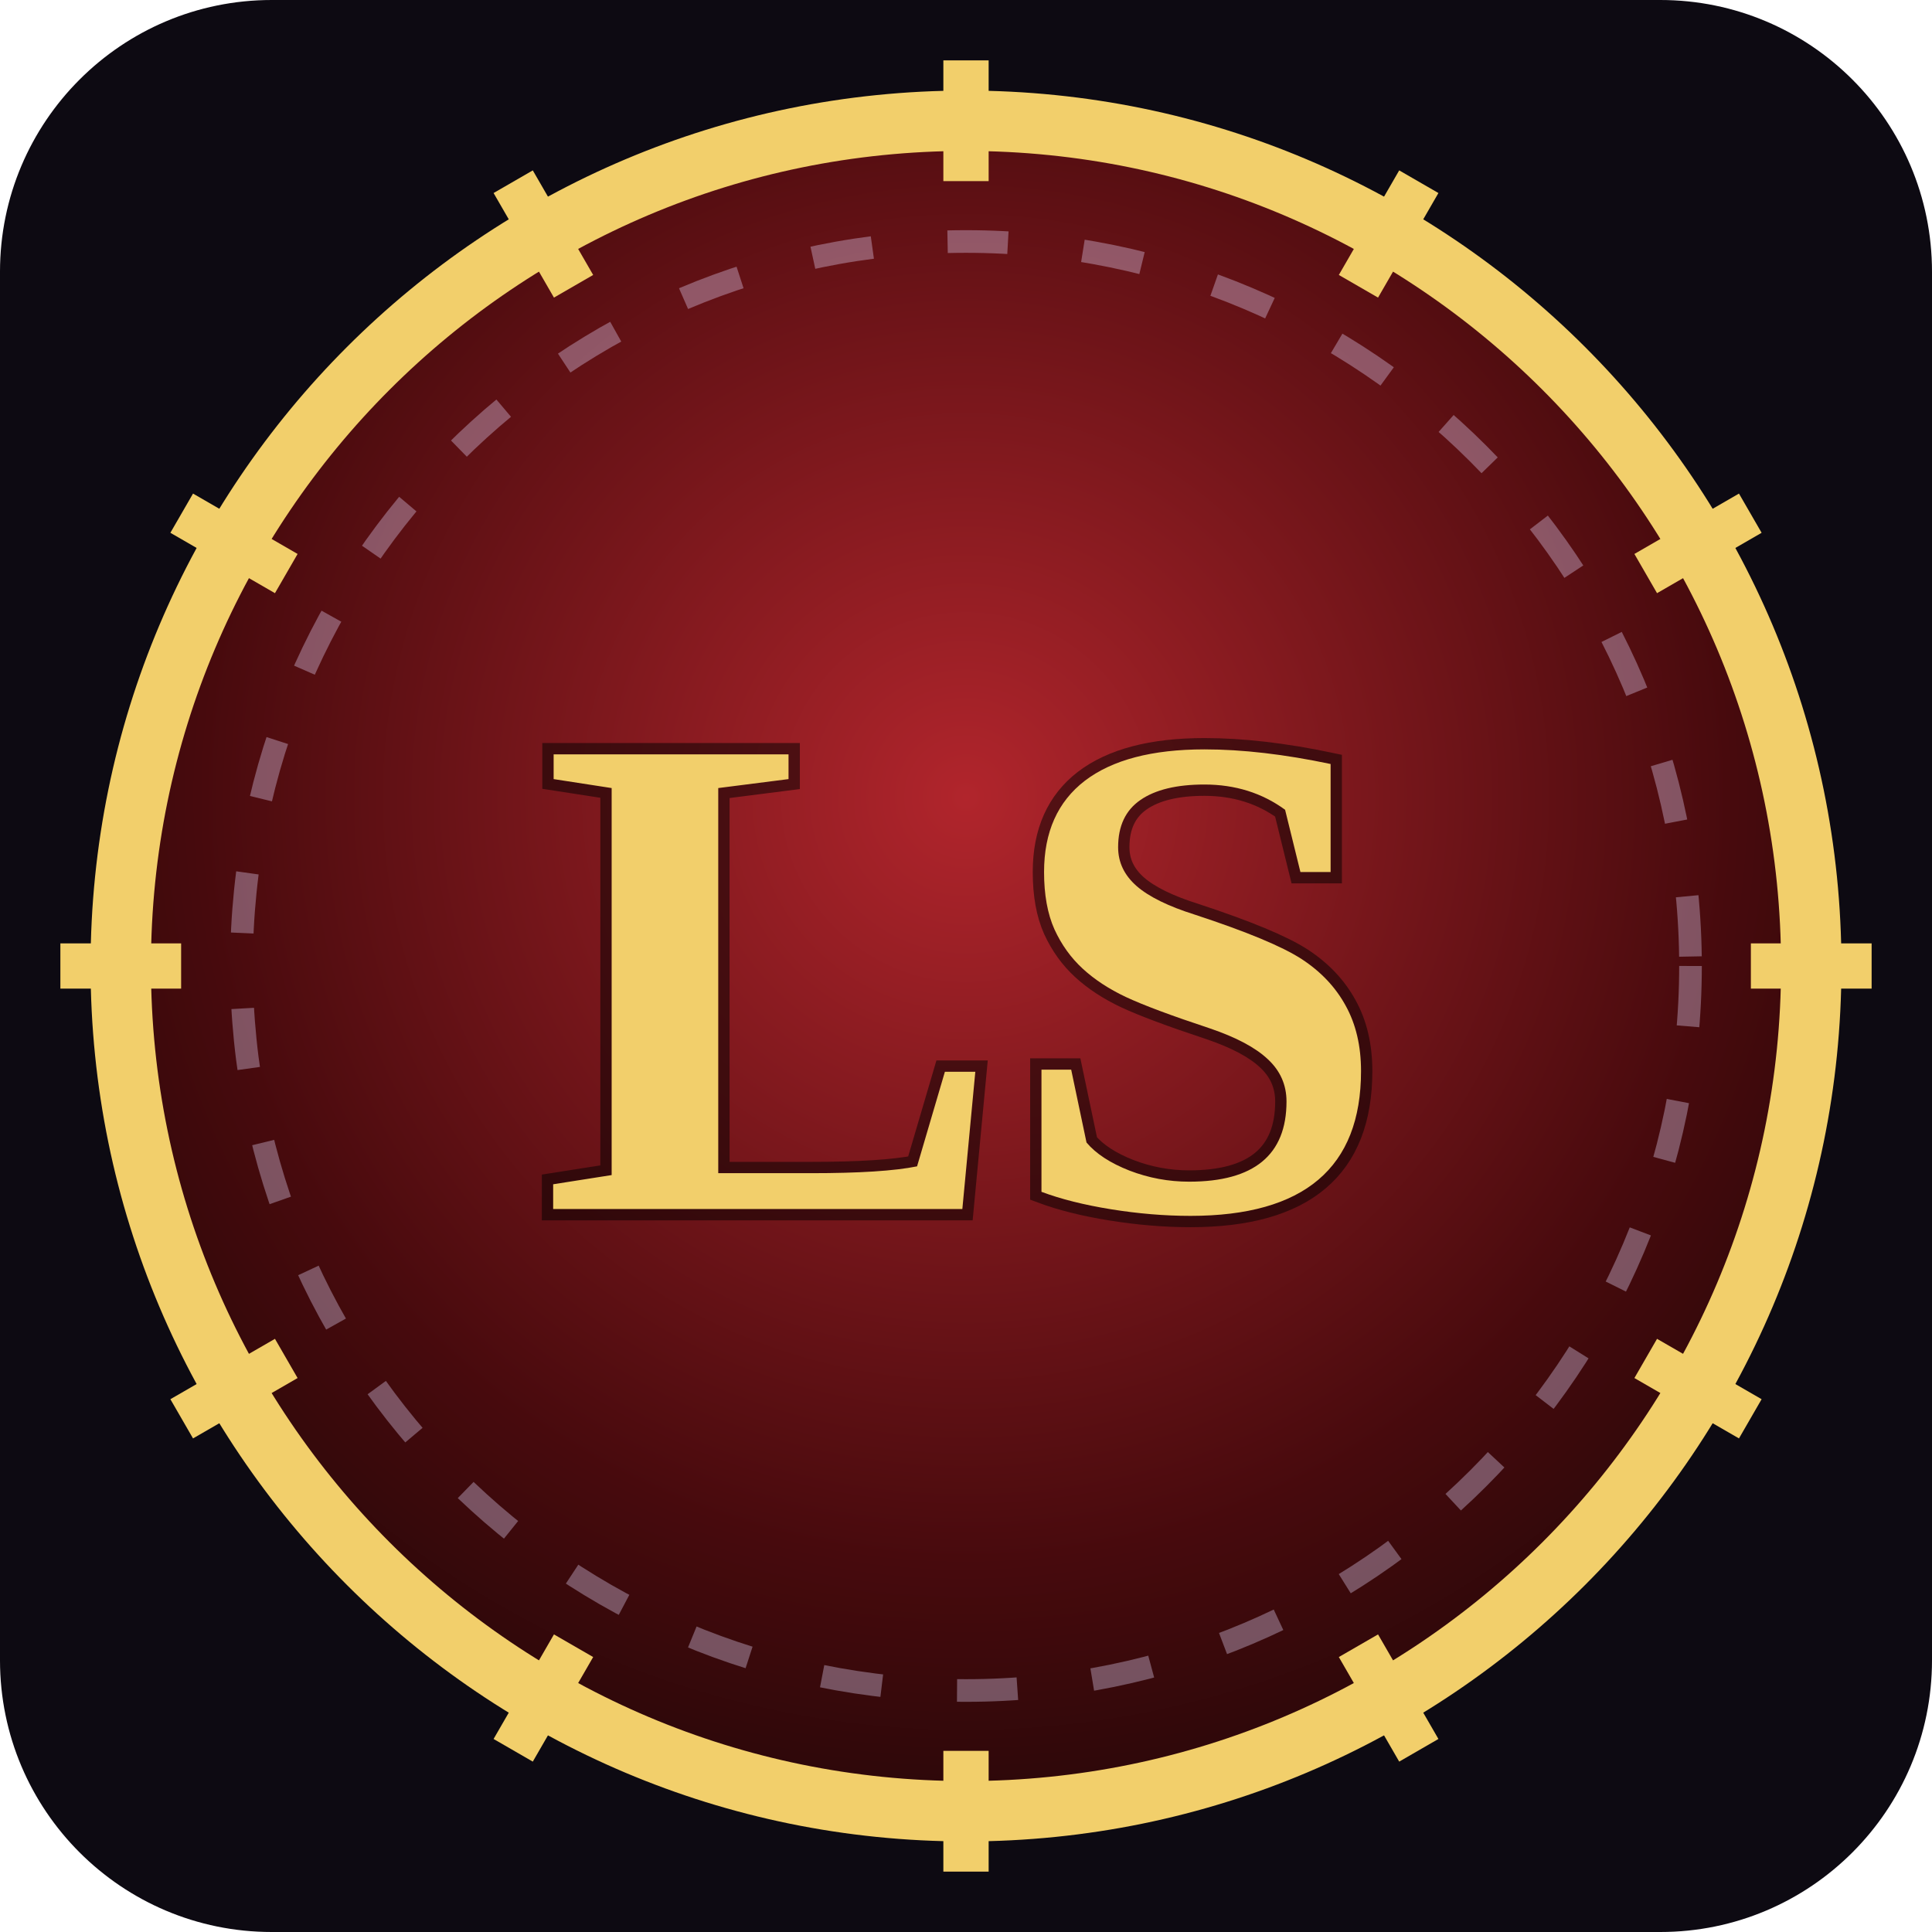
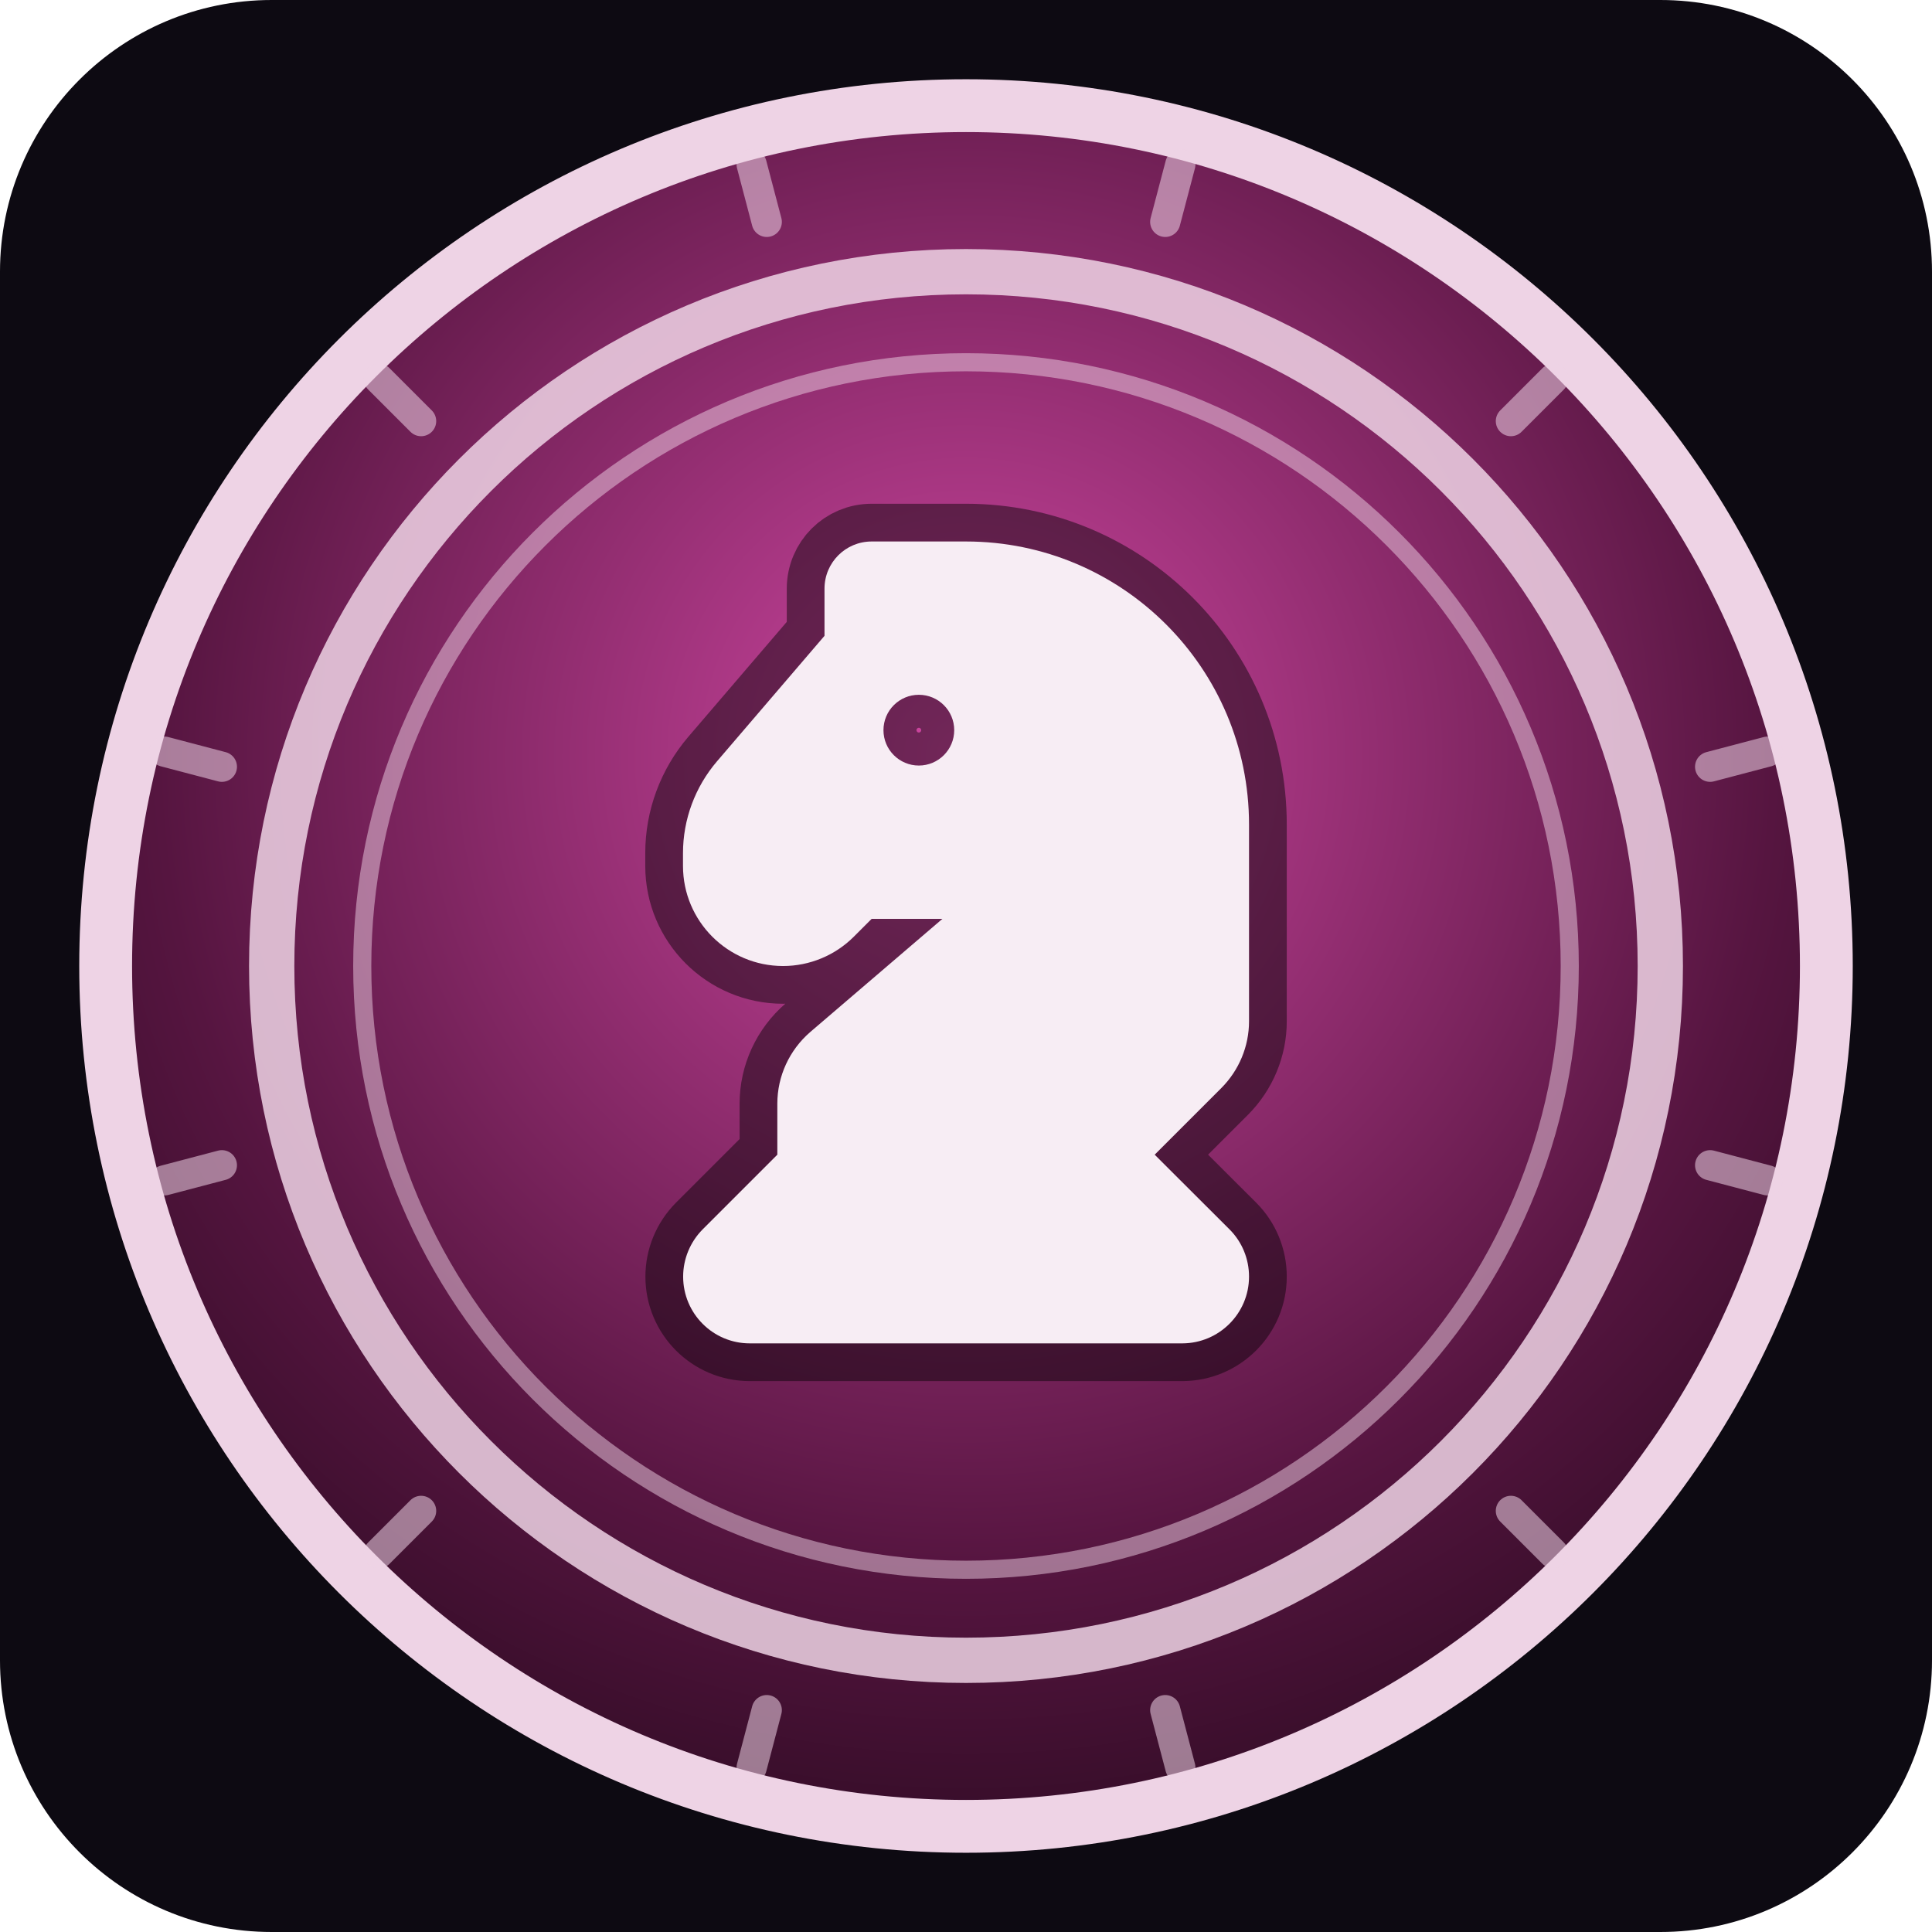
- <svg xmlns="http://www.w3.org/2000/svg" viewBox="0 0 128 128">
+ <svg xmlns="http://www.w3.org/2000/svg" viewBox="0 0 128 128" role="img" aria-label="laplace s demon domain">
  <defs>
-     <radialGradient id="g" cx="50%" cy="40%" r="65%">
-       <stop offset="0%" stop-color="hsl(357,65%,42%)" />
-       <stop offset="70%" stop-color="hsl(357,75%,16%)" />
-       <stop offset="100%" stop-color="hsl(357,65%,8%)" />
+     <radialGradient id="g" cx="50%" cy="38%" r="68%">
+       <stop offset="0%" stop-color="hsl(320,60%,55%)" />
+       <stop offset="68%" stop-color="hsl(320,60%,21%)" />
+       <stop offset="100%" stop-color="hsl(320,60%,10%)" />
    </radialGradient>
  </defs>
  <rect width="128" height="128" rx="18" fill="#0d0a12" />
-   <circle cx="64" cy="64" r="56" fill="url(#g)" />
-   <circle cx="64" cy="64" r="56" fill="none" stroke="#f2cf6b" stroke-width="4" />
-   <circle cx="64" cy="64" r="48" fill="none" stroke="#e8d9ff" stroke-opacity=".35" stroke-width="1.5" stroke-dasharray="4 5" />
-   <line x1="64" y1="4" x2="64" y2="12" stroke="#f2cf6b" stroke-width="3" transform="rotate(0 64 64)" />
-   <line x1="64" y1="4" x2="64" y2="12" stroke="#f2cf6b" stroke-width="3" transform="rotate(30 64 64)" />
-   <line x1="64" y1="4" x2="64" y2="12" stroke="#f2cf6b" stroke-width="3" transform="rotate(60 64 64)" />
-   <line x1="64" y1="4" x2="64" y2="12" stroke="#f2cf6b" stroke-width="3" transform="rotate(90 64 64)" />
-   <line x1="64" y1="4" x2="64" y2="12" stroke="#f2cf6b" stroke-width="3" transform="rotate(120 64 64)" />
-   <line x1="64" y1="4" x2="64" y2="12" stroke="#f2cf6b" stroke-width="3" transform="rotate(150 64 64)" />
-   <line x1="64" y1="4" x2="64" y2="12" stroke="#f2cf6b" stroke-width="3" transform="rotate(180 64 64)" />
-   <line x1="64" y1="4" x2="64" y2="12" stroke="#f2cf6b" stroke-width="3" transform="rotate(210 64 64)" />
-   <line x1="64" y1="4" x2="64" y2="12" stroke="#f2cf6b" stroke-width="3" transform="rotate(240 64 64)" />
-   <line x1="64" y1="4" x2="64" y2="12" stroke="#f2cf6b" stroke-width="3" transform="rotate(270 64 64)" />
-   <line x1="64" y1="4" x2="64" y2="12" stroke="#f2cf6b" stroke-width="3" transform="rotate(300 64 64)" />
-   <line x1="64" y1="4" x2="64" y2="12" stroke="#f2cf6b" stroke-width="3" transform="rotate(330 64 64)" />
-   <text x="64" y="64" dy=".35em" text-anchor="middle" font-family="Georgia, 'Times New Roman', serif" font-weight="bold" font-size="46" fill="#f2cf6b" stroke="#000" stroke-opacity=".5" stroke-width="1.5" paint-order="stroke">LS</text>
+   <circle cx="64" cy="64" r="57" fill="url(#g)" />
+   <circle cx="64" cy="64" r="57" fill="none" stroke="hsl(320,45%,88%)" stroke-width="3.5" />
+   <g stroke="hsl(320,45%,88%)" stroke-opacity=".55" stroke-width="2" stroke-linecap="round">
+     <line x1="14.7" y1="50.8" x2="10.9" y2="49.8" />
+     <line x1="27.9" y1="27.9" x2="25.1" y2="25.1" />
+     <line x1="50.8" y1="14.7" x2="49.8" y2="10.9" />
+     <line x1="77.2" y1="14.7" x2="78.2" y2="10.9" />
+     <line x1="100.1" y1="27.9" x2="102.9" y2="25.1" />
+     <line x1="113.3" y1="50.8" x2="117.1" y2="49.8" />
+     <line x1="113.3" y1="77.2" x2="117.1" y2="78.2" />
+     <line x1="100.1" y1="100.1" x2="102.9" y2="102.9" />
+     <line x1="77.2" y1="113.3" x2="78.2" y2="117.1" />
+     <line x1="50.8" y1="113.3" x2="49.8" y2="117.1" />
+     <line x1="27.9" y1="100.1" x2="25.1" y2="102.9" />
+     <line x1="14.7" y1="77.2" x2="10.9" y2="78.2" />
+   </g>
+   <circle cx="64" cy="64" r="46" fill="none" stroke="hsl(320,45%,88%)" stroke-opacity=".85" stroke-width="3" />
+   <circle cx="64" cy="64" r="40" fill="none" stroke="hsl(320,45%,88%)" stroke-opacity=".5" stroke-width="1.2" />
+   <g transform="translate(45.25 39.00) scale(0.09766)" fill="hsl(320,40%,95%)" stroke="#000" stroke-opacity=".45" stroke-width="51.2" paint-order="stroke">
+     <path d="M192-32c106 0 192 86 192 192l0 133.5c0 17-6.8 33.2-18.7 45.2L320 384 370.8 434.7c8.5 8.5 13.2 20 13.2 32 0 25-20.3 45.2-45.2 45.3L45.3 512c-25 0-45.2-20.3-45.2-45.3 0-12 4.8-23.5 13.2-32L64 384 64 349.4c0-18.7 8.2-36.4 22.3-48.6l89.7-76.8-48 0-12.1 12.1c-12.7 12.7-30 19.9-48 19.9-37.5 0-67.9-30.4-67.9-67.9l0-8.7c0-22.8 8.2-44.9 23.1-62.3L96 32 96 0c0-17.7 14.3-32 32-32l64 0zM160 72a24 24 0 1 0 0 48 24 24 0 1 0 0-48z" />
+   </g>
</svg>
